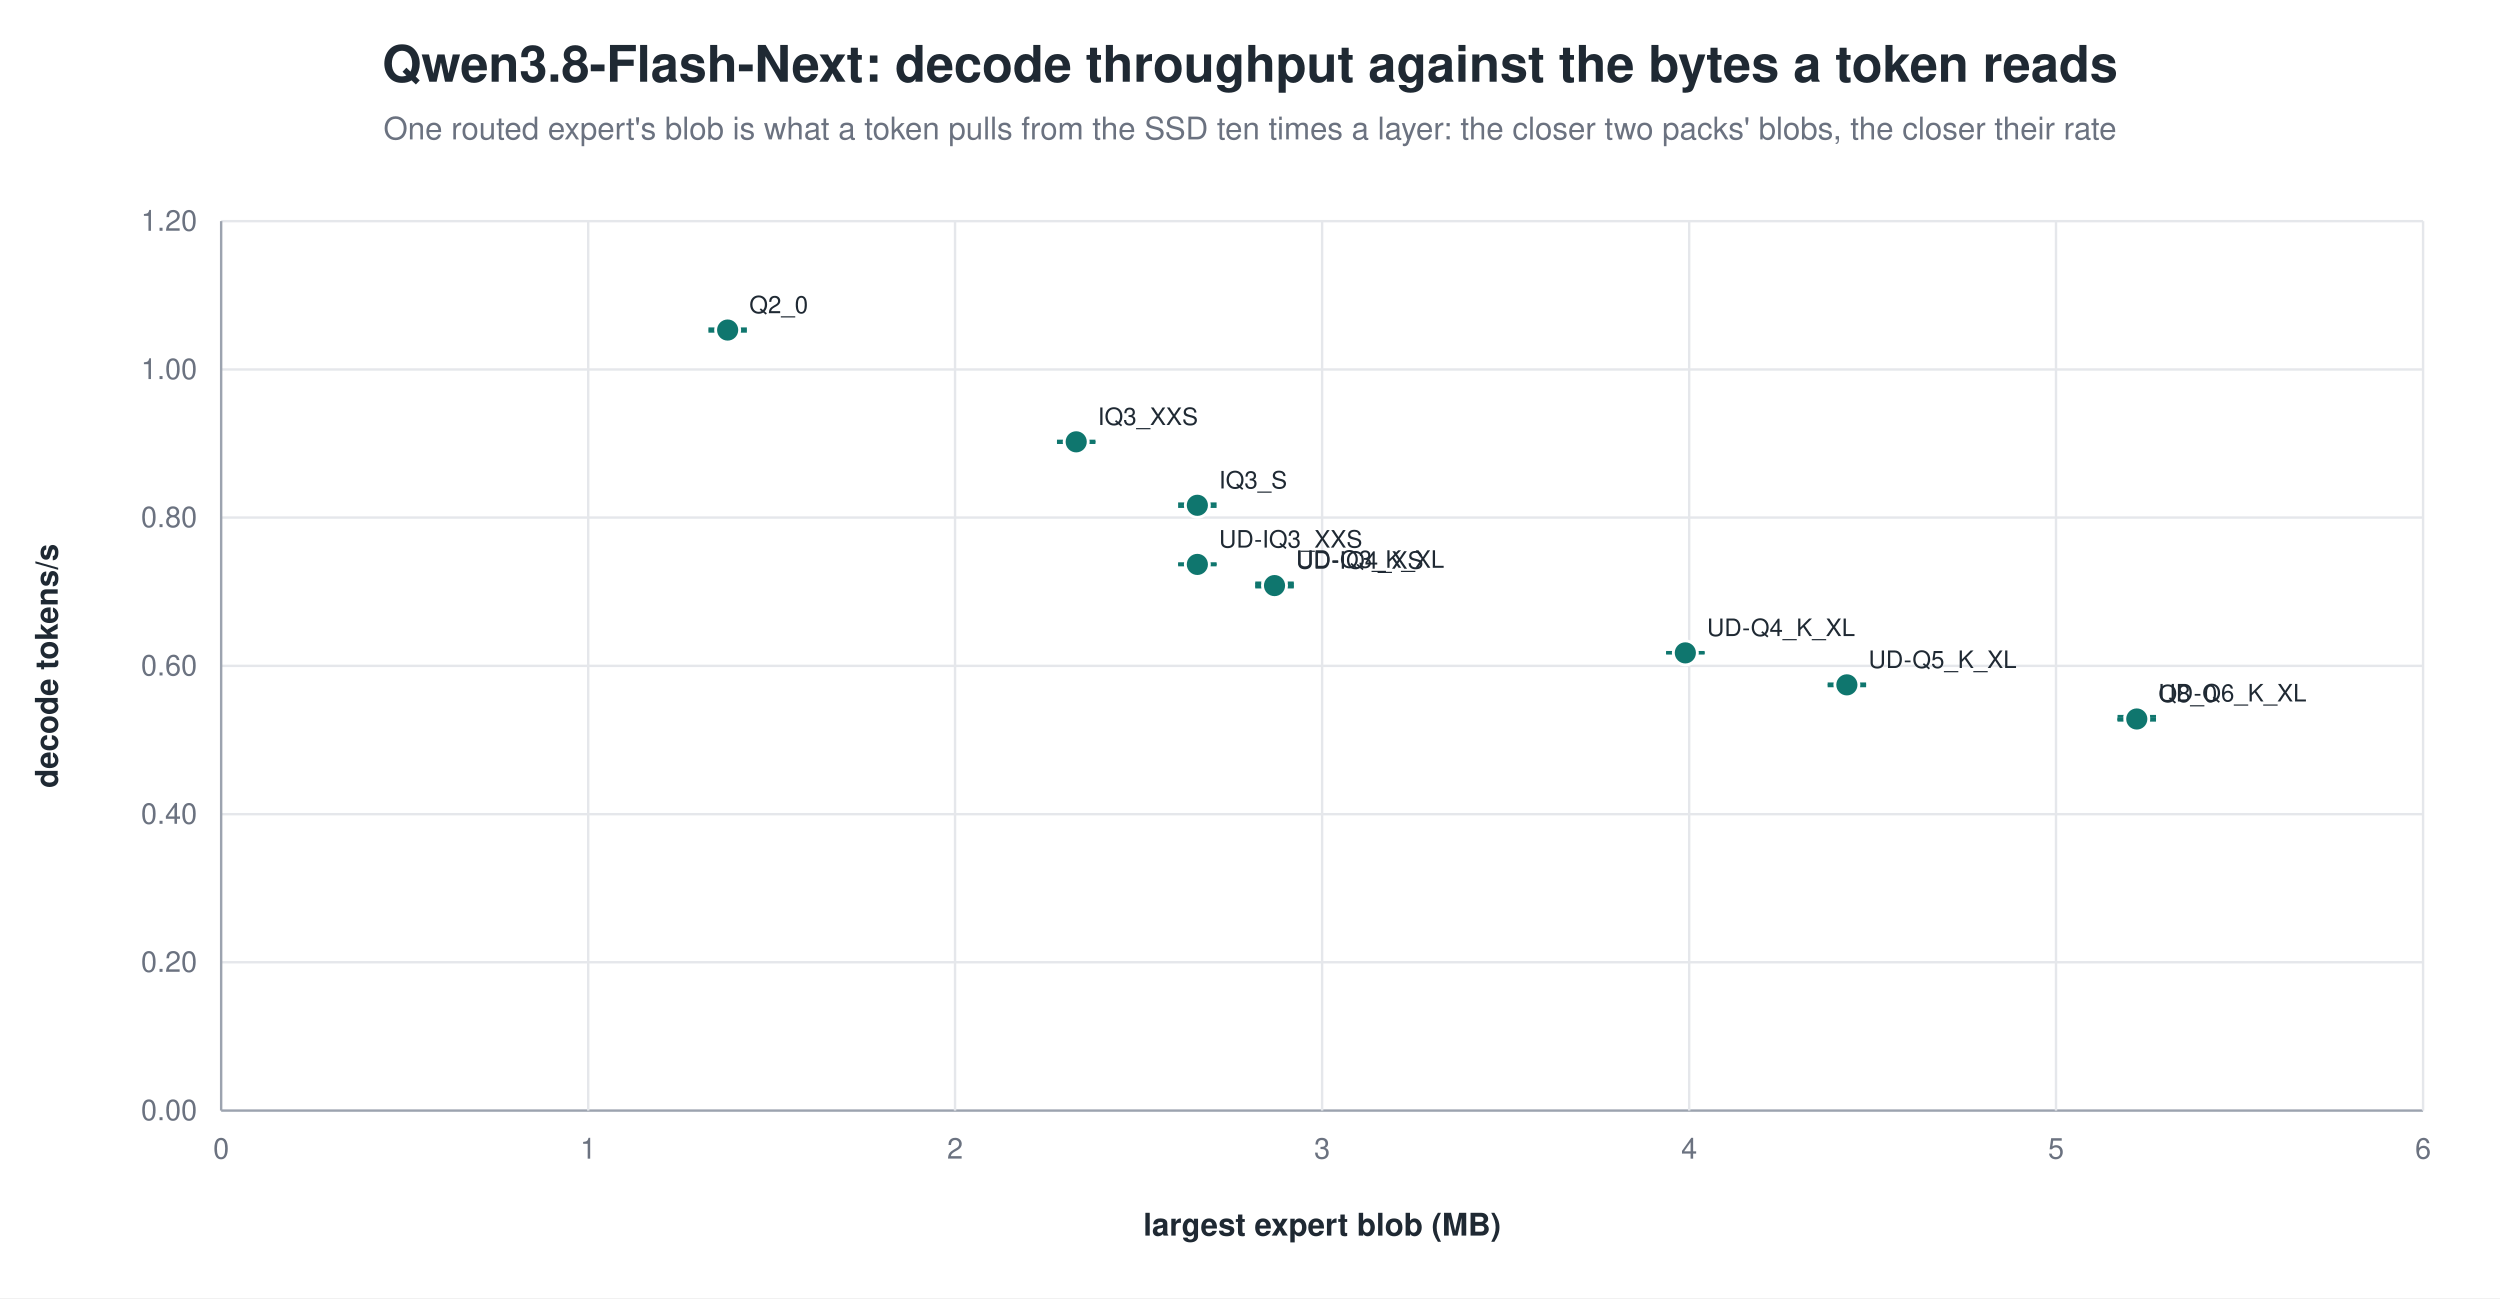
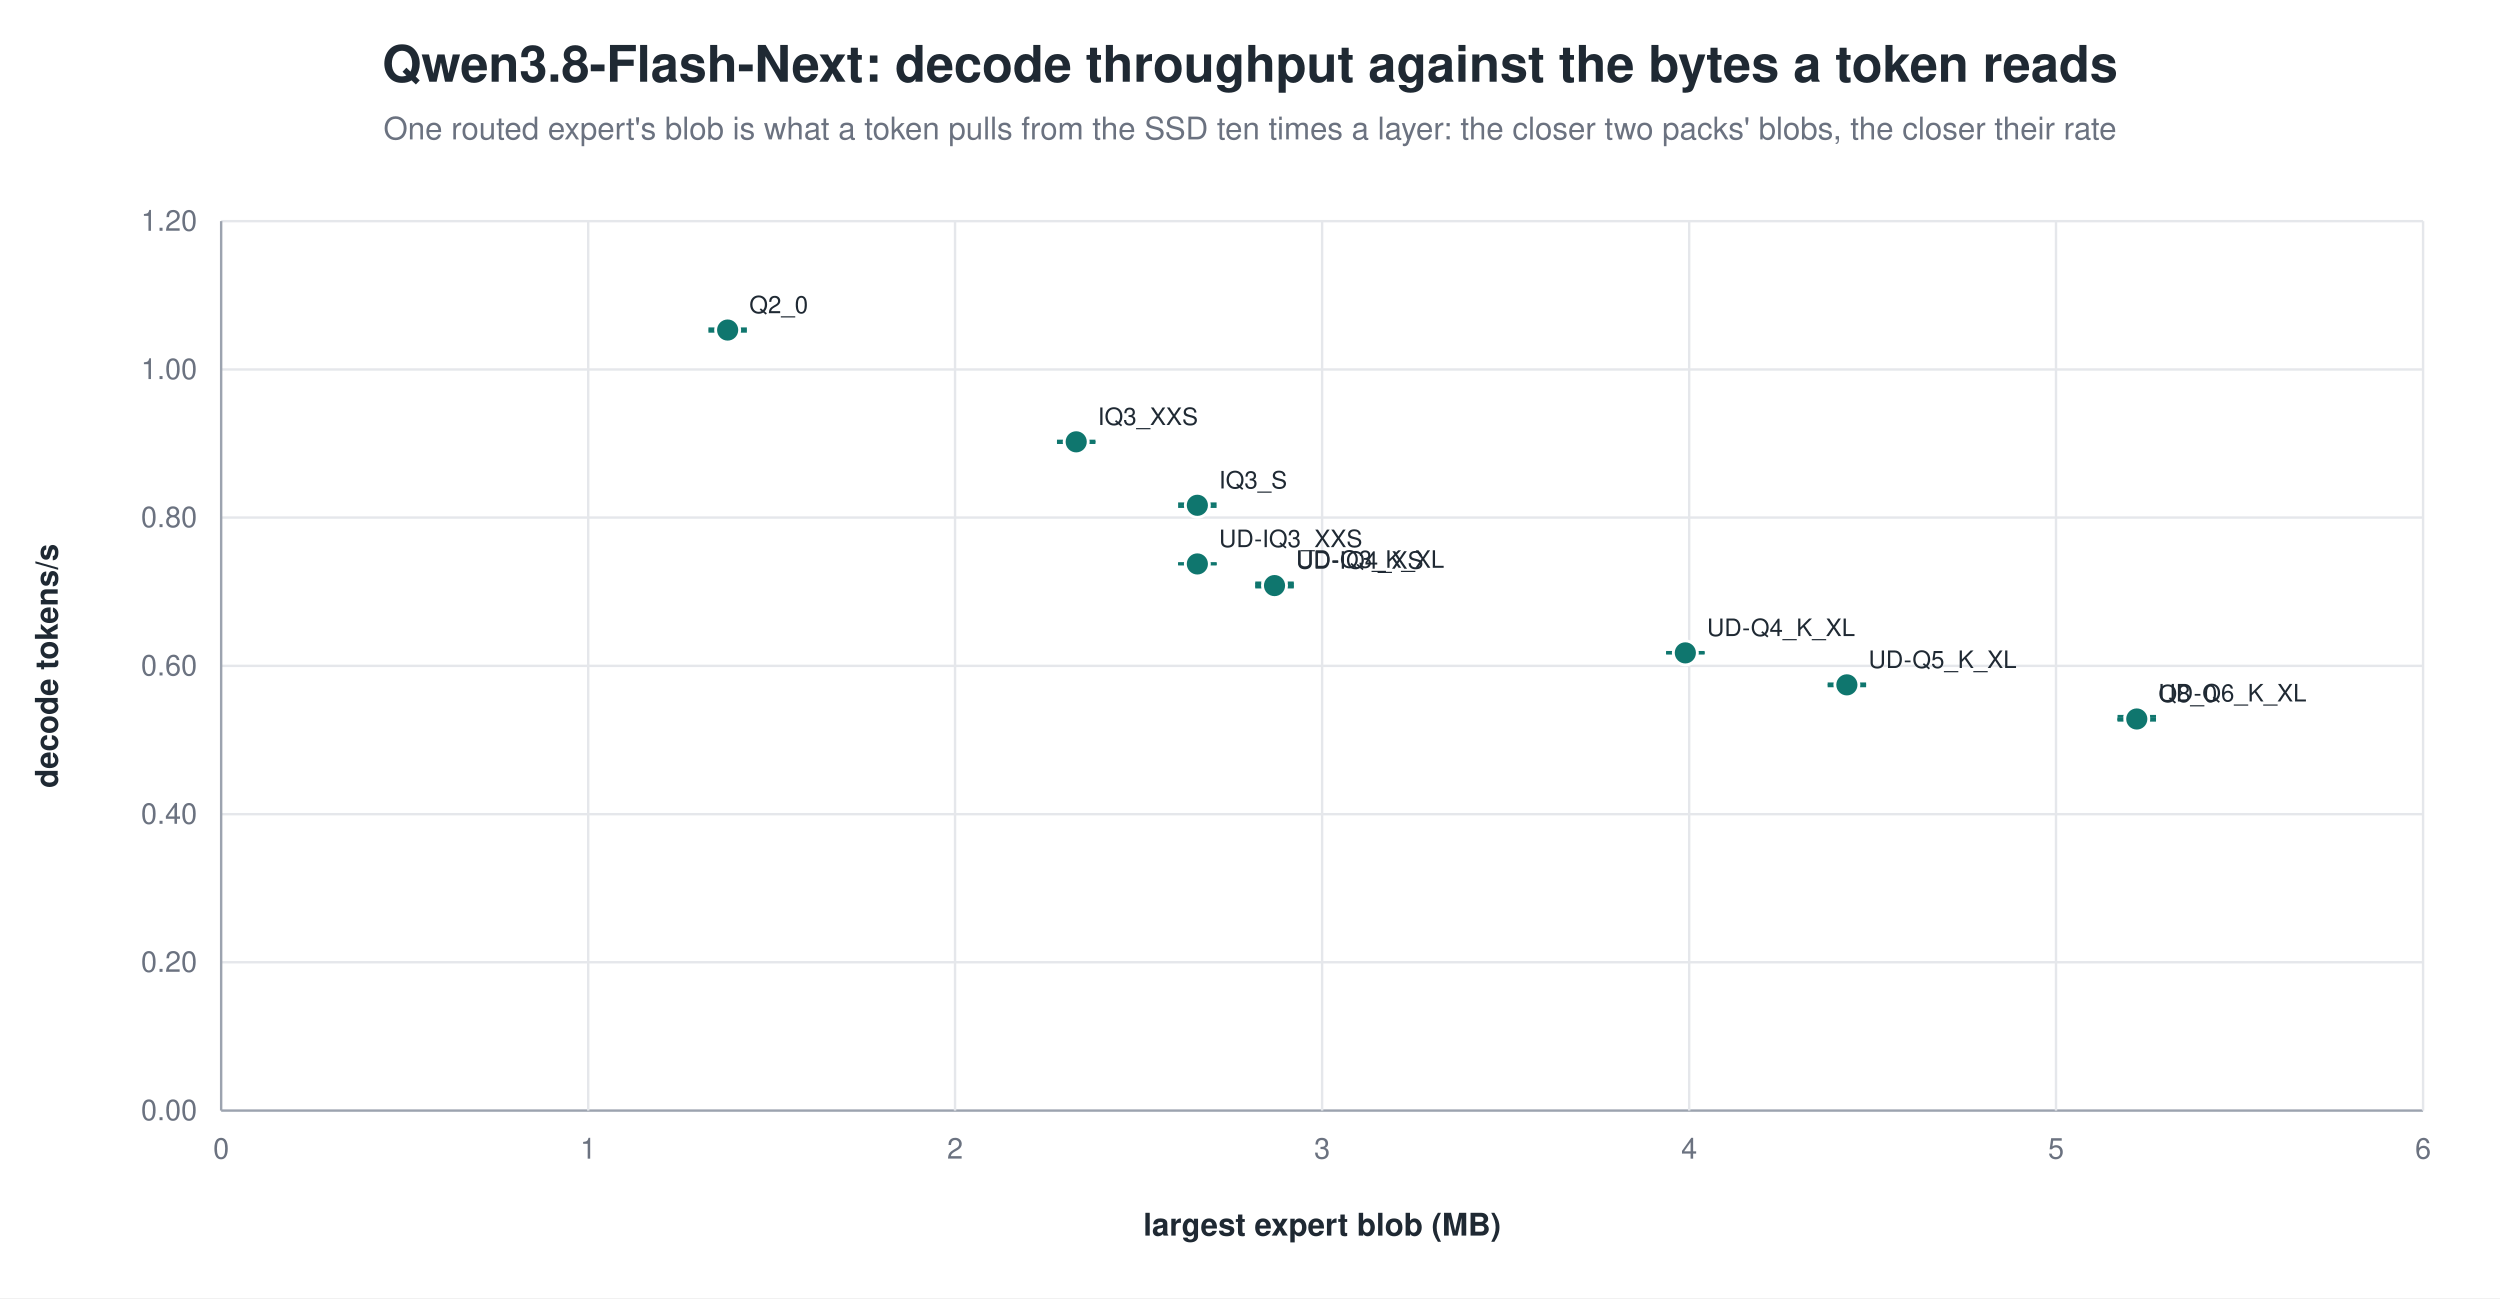
<svg xmlns="http://www.w3.org/2000/svg" width="1040" height="540" viewBox="0 0 1040 540" role="img" aria-label="Qwen3.8-Flash-Next: decode throughput against the bytes a token reads">
  <rect width="1040" height="540" fill="white" />
  <text x="520.0" y="34" text-anchor="middle" font-family="Helvetica, Arial, sans-serif" font-size="21" font-weight="600" fill="#1f2933">Qwen3.8-Flash-Next: decode throughput against the bytes a token reads</text>
  <text x="520.0" y="58" text-anchor="middle" font-family="Helvetica, Arial, sans-serif" font-size="13" fill="#6b7280">One routed expert's blob is what a token pulls from the SSD ten times a layer: the closer two packs' blobs, the closer their rate</text>
  <line x1="92.0" y1="462.0" x2="1008.0" y2="462.0" stroke="#9ca3af" stroke-width="1.0" />
  <text x="82.0" y="466.0" text-anchor="end" font-family="Helvetica, Arial, sans-serif" font-size="12" fill="#6b7280" font-weight="400">0.00</text>
  <line x1="92.0" y1="400.3" x2="1008.0" y2="400.3" stroke="#e5e7eb" stroke-width="1.0" />
  <text x="82.0" y="404.3" text-anchor="end" font-family="Helvetica, Arial, sans-serif" font-size="12" fill="#6b7280" font-weight="400">0.20</text>
  <line x1="92.0" y1="338.7" x2="1008.0" y2="338.7" stroke="#e5e7eb" stroke-width="1.0" />
  <text x="82.0" y="342.7" text-anchor="end" font-family="Helvetica, Arial, sans-serif" font-size="12" fill="#6b7280" font-weight="400">0.40</text>
  <line x1="92.0" y1="277.0" x2="1008.0" y2="277.0" stroke="#e5e7eb" stroke-width="1.0" />
  <text x="82.0" y="281.0" text-anchor="end" font-family="Helvetica, Arial, sans-serif" font-size="12" fill="#6b7280" font-weight="400">0.60</text>
  <line x1="92.0" y1="215.3" x2="1008.0" y2="215.3" stroke="#e5e7eb" stroke-width="1.0" />
  <text x="82.0" y="219.3" text-anchor="end" font-family="Helvetica, Arial, sans-serif" font-size="12" fill="#6b7280" font-weight="400">0.80</text>
  <line x1="92.0" y1="153.7" x2="1008.0" y2="153.7" stroke="#e5e7eb" stroke-width="1.0" />
  <text x="82.0" y="157.7" text-anchor="end" font-family="Helvetica, Arial, sans-serif" font-size="12" fill="#6b7280" font-weight="400">1.00</text>
  <line x1="92.0" y1="92.0" x2="1008.0" y2="92.0" stroke="#e5e7eb" stroke-width="1.0" />
  <text x="82.0" y="96.0" text-anchor="end" font-family="Helvetica, Arial, sans-serif" font-size="12" fill="#6b7280" font-weight="400">1.20</text>
  <line x1="92.0" y1="92.0" x2="92.0" y2="462.0" stroke="#9ca3af" stroke-width="1.0" />
  <text x="92.0" y="482.0" text-anchor="middle" font-family="Helvetica, Arial, sans-serif" font-size="12" fill="#6b7280" font-weight="400">0</text>
  <line x1="244.7" y1="92.0" x2="244.7" y2="462.0" stroke="#e5e7eb" stroke-width="1.0" />
  <text x="244.7" y="482.0" text-anchor="middle" font-family="Helvetica, Arial, sans-serif" font-size="12" fill="#6b7280" font-weight="400">1</text>
  <line x1="397.3" y1="92.0" x2="397.3" y2="462.0" stroke="#e5e7eb" stroke-width="1.0" />
  <text x="397.3" y="482.0" text-anchor="middle" font-family="Helvetica, Arial, sans-serif" font-size="12" fill="#6b7280" font-weight="400">2</text>
  <line x1="550.0" y1="92.0" x2="550.0" y2="462.0" stroke="#e5e7eb" stroke-width="1.0" />
  <text x="550.0" y="482.0" text-anchor="middle" font-family="Helvetica, Arial, sans-serif" font-size="12" fill="#6b7280" font-weight="400">3</text>
  <line x1="702.7" y1="92.0" x2="702.7" y2="462.0" stroke="#e5e7eb" stroke-width="1.0" />
  <text x="702.7" y="482.0" text-anchor="middle" font-family="Helvetica, Arial, sans-serif" font-size="12" fill="#6b7280" font-weight="400">4</text>
  <line x1="855.3" y1="92.0" x2="855.3" y2="462.0" stroke="#e5e7eb" stroke-width="1.0" />
  <text x="855.3" y="482.0" text-anchor="middle" font-family="Helvetica, Arial, sans-serif" font-size="12" fill="#6b7280" font-weight="400">5</text>
  <line x1="1008.0" y1="92.0" x2="1008.0" y2="462.0" stroke="#e5e7eb" stroke-width="1.0" />
  <text x="1008.0" y="482.0" text-anchor="middle" font-family="Helvetica, Arial, sans-serif" font-size="12" fill="#6b7280" font-weight="400">6</text>
  <text x="24.0" y="277.0" text-anchor="middle" font-family="Helvetica, Arial, sans-serif" font-size="13" fill="#1f2933" font-weight="600" transform="rotate(-90.0 24.0 277.0)">decode tokens/s</text>
  <text x="550.0" y="514.0" text-anchor="middle" font-family="Helvetica, Arial, sans-serif" font-size="13" fill="#1f2933" font-weight="600">largest expert blob (MB)</text>
  <line x1="302.7" y1="136.8" x2="302.7" y2="137.8" stroke="#0f766e" stroke-width="1.2" />
  <line x1="294.7" y1="136.8" x2="310.7" y2="136.8" stroke="#0f766e" stroke-width="1.2" />
  <line x1="294.7" y1="137.8" x2="310.7" y2="137.8" stroke="#0f766e" stroke-width="1.2" />
  <circle cx="302.7" cy="137.3" r="5.0" fill="#0f766e" stroke="white" stroke-width="1.2" opacity="1.00" />
  <text x="311.7" y="130.3" text-anchor="start" font-family="Helvetica, Arial, sans-serif" font-size="10" fill="#1f2933" font-weight="500">Q2_0</text>
  <line x1="447.7" y1="183.5" x2="447.7" y2="184.1" stroke="#0f766e" stroke-width="1.2" />
  <line x1="439.7" y1="183.5" x2="455.7" y2="183.5" stroke="#0f766e" stroke-width="1.2" />
  <line x1="439.7" y1="184.1" x2="455.7" y2="184.1" stroke="#0f766e" stroke-width="1.2" />
  <circle cx="447.7" cy="183.8" r="5.0" fill="#0f766e" stroke="white" stroke-width="1.2" opacity="1.00" />
  <text x="456.7" y="176.8" text-anchor="start" font-family="Helvetica, Arial, sans-serif" font-size="10" fill="#1f2933" font-weight="500">IQ3_XXS</text>
  <line x1="498.1" y1="209.6" x2="498.1" y2="210.7" stroke="#0f766e" stroke-width="1.2" />
  <line x1="490.1" y1="209.6" x2="506.1" y2="209.6" stroke="#0f766e" stroke-width="1.2" />
  <line x1="490.1" y1="210.7" x2="506.1" y2="210.7" stroke="#0f766e" stroke-width="1.2" />
  <circle cx="498.1" cy="210.2" r="5.0" fill="#0f766e" stroke="white" stroke-width="1.2" opacity="1.00" />
  <text x="507.1" y="203.2" text-anchor="start" font-family="Helvetica, Arial, sans-serif" font-size="10" fill="#1f2933" font-weight="500">IQ3_S</text>
-   <line x1="498.1" y1="234.5" x2="498.1" y2="235.0" stroke="#0f766e" stroke-width="1.2" />
+   <line x1="498.1" y1="234.5" x2="498.1" y2="234.6" stroke="#0f766e" stroke-width="1.2" />
  <line x1="490.1" y1="234.5" x2="506.1" y2="234.5" stroke="#0f766e" stroke-width="1.2" />
-   <line x1="490.1" y1="235.0" x2="506.1" y2="235.0" stroke="#0f766e" stroke-width="1.2" />
-   <circle cx="498.1" cy="234.8" r="5.0" fill="#0f766e" stroke="white" stroke-width="1.2" opacity="1.00" />
-   <text x="507.1" y="227.8" text-anchor="start" font-family="Helvetica, Arial, sans-serif" font-size="10" fill="#1f2933" font-weight="500">UD-IQ3_XXS</text>
+   <line x1="490.1" y1="234.6" x2="506.1" y2="234.6" stroke="#0f766e" stroke-width="1.2" />
+   <circle cx="498.1" cy="234.6" r="5.0" fill="#0f766e" stroke="white" stroke-width="1.2" opacity="1.00" />
+   <text x="507.1" y="227.6" text-anchor="start" font-family="Helvetica, Arial, sans-serif" font-size="10" fill="#1f2933" font-weight="500">UD-IQ3_XXS</text>
  <line x1="530.2" y1="242.5" x2="530.2" y2="243.8" stroke="#0f766e" stroke-width="1.2" />
  <line x1="522.2" y1="242.5" x2="538.2" y2="242.5" stroke="#0f766e" stroke-width="1.2" />
  <line x1="522.2" y1="243.8" x2="538.2" y2="243.8" stroke="#0f766e" stroke-width="1.2" />
  <circle cx="530.2" cy="243.2" r="5.0" fill="#0f766e" stroke="white" stroke-width="1.2" opacity="1.00" />
  <text x="539.2" y="236.2" text-anchor="start" font-family="Helvetica, Arial, sans-serif" font-size="10" fill="#1f2933" font-weight="500">UD-Q3_K_XL</text>
  <line x1="530.2" y1="243.0" x2="530.2" y2="244.2" stroke="#0f766e" stroke-width="1.2" />
  <line x1="522.2" y1="243.0" x2="538.2" y2="243.0" stroke="#0f766e" stroke-width="1.2" />
  <line x1="522.2" y1="244.2" x2="538.2" y2="244.2" stroke="#0f766e" stroke-width="1.2" />
  <circle cx="530.2" cy="243.6" r="5.0" fill="#0f766e" stroke="white" stroke-width="1.2" opacity="1.00" />
  <text x="539.2" y="236.6" text-anchor="start" font-family="Helvetica, Arial, sans-serif" font-size="10" fill="#1f2933" font-weight="500">UD-IQ4_XS</text>
  <line x1="701.1" y1="271.4" x2="701.1" y2="271.7" stroke="#0f766e" stroke-width="1.2" />
  <line x1="693.1" y1="271.4" x2="709.1" y2="271.4" stroke="#0f766e" stroke-width="1.2" />
  <line x1="693.1" y1="271.7" x2="709.1" y2="271.7" stroke="#0f766e" stroke-width="1.2" />
  <circle cx="701.1" cy="271.6" r="5.0" fill="#0f766e" stroke="white" stroke-width="1.2" opacity="1.00" />
  <text x="710.1" y="264.6" text-anchor="start" font-family="Helvetica, Arial, sans-serif" font-size="10" fill="#1f2933" font-weight="500">UD-Q4_K_XL</text>
  <line x1="768.3" y1="284.5" x2="768.3" y2="285.3" stroke="#0f766e" stroke-width="1.2" />
  <line x1="760.3" y1="284.5" x2="776.3" y2="284.5" stroke="#0f766e" stroke-width="1.2" />
  <line x1="760.3" y1="285.3" x2="776.3" y2="285.3" stroke="#0f766e" stroke-width="1.2" />
  <circle cx="768.3" cy="284.9" r="5.0" fill="#0f766e" stroke="white" stroke-width="1.2" opacity="1.00" />
  <text x="777.3" y="277.9" text-anchor="start" font-family="Helvetica, Arial, sans-serif" font-size="10" fill="#1f2933" font-weight="500">UD-Q5_K_XL</text>
  <line x1="888.9" y1="298.0" x2="888.9" y2="299.6" stroke="#0f766e" stroke-width="1.2" />
  <line x1="880.9" y1="298.0" x2="896.9" y2="298.0" stroke="#0f766e" stroke-width="1.2" />
  <line x1="880.9" y1="299.6" x2="896.9" y2="299.6" stroke="#0f766e" stroke-width="1.2" />
  <circle cx="888.9" cy="298.8" r="5.0" fill="#0f766e" stroke="white" stroke-width="1.2" opacity="1.00" />
  <text x="897.9" y="291.8" text-anchor="start" font-family="Helvetica, Arial, sans-serif" font-size="10" fill="#1f2933" font-weight="500">UD-Q6_K_XL</text>
  <line x1="888.9" y1="299.1" x2="888.9" y2="299.2" stroke="#0f766e" stroke-width="1.2" />
  <line x1="880.9" y1="299.1" x2="896.9" y2="299.1" stroke="#0f766e" stroke-width="1.2" />
  <line x1="880.9" y1="299.2" x2="896.9" y2="299.2" stroke="#0f766e" stroke-width="1.2" />
  <circle cx="888.9" cy="299.1" r="5.0" fill="#0f766e" stroke="white" stroke-width="1.2" opacity="1.00" />
  <text x="897.9" y="292.1" text-anchor="start" font-family="Helvetica, Arial, sans-serif" font-size="10" fill="#1f2933" font-weight="500">Q8_0</text>
</svg>
